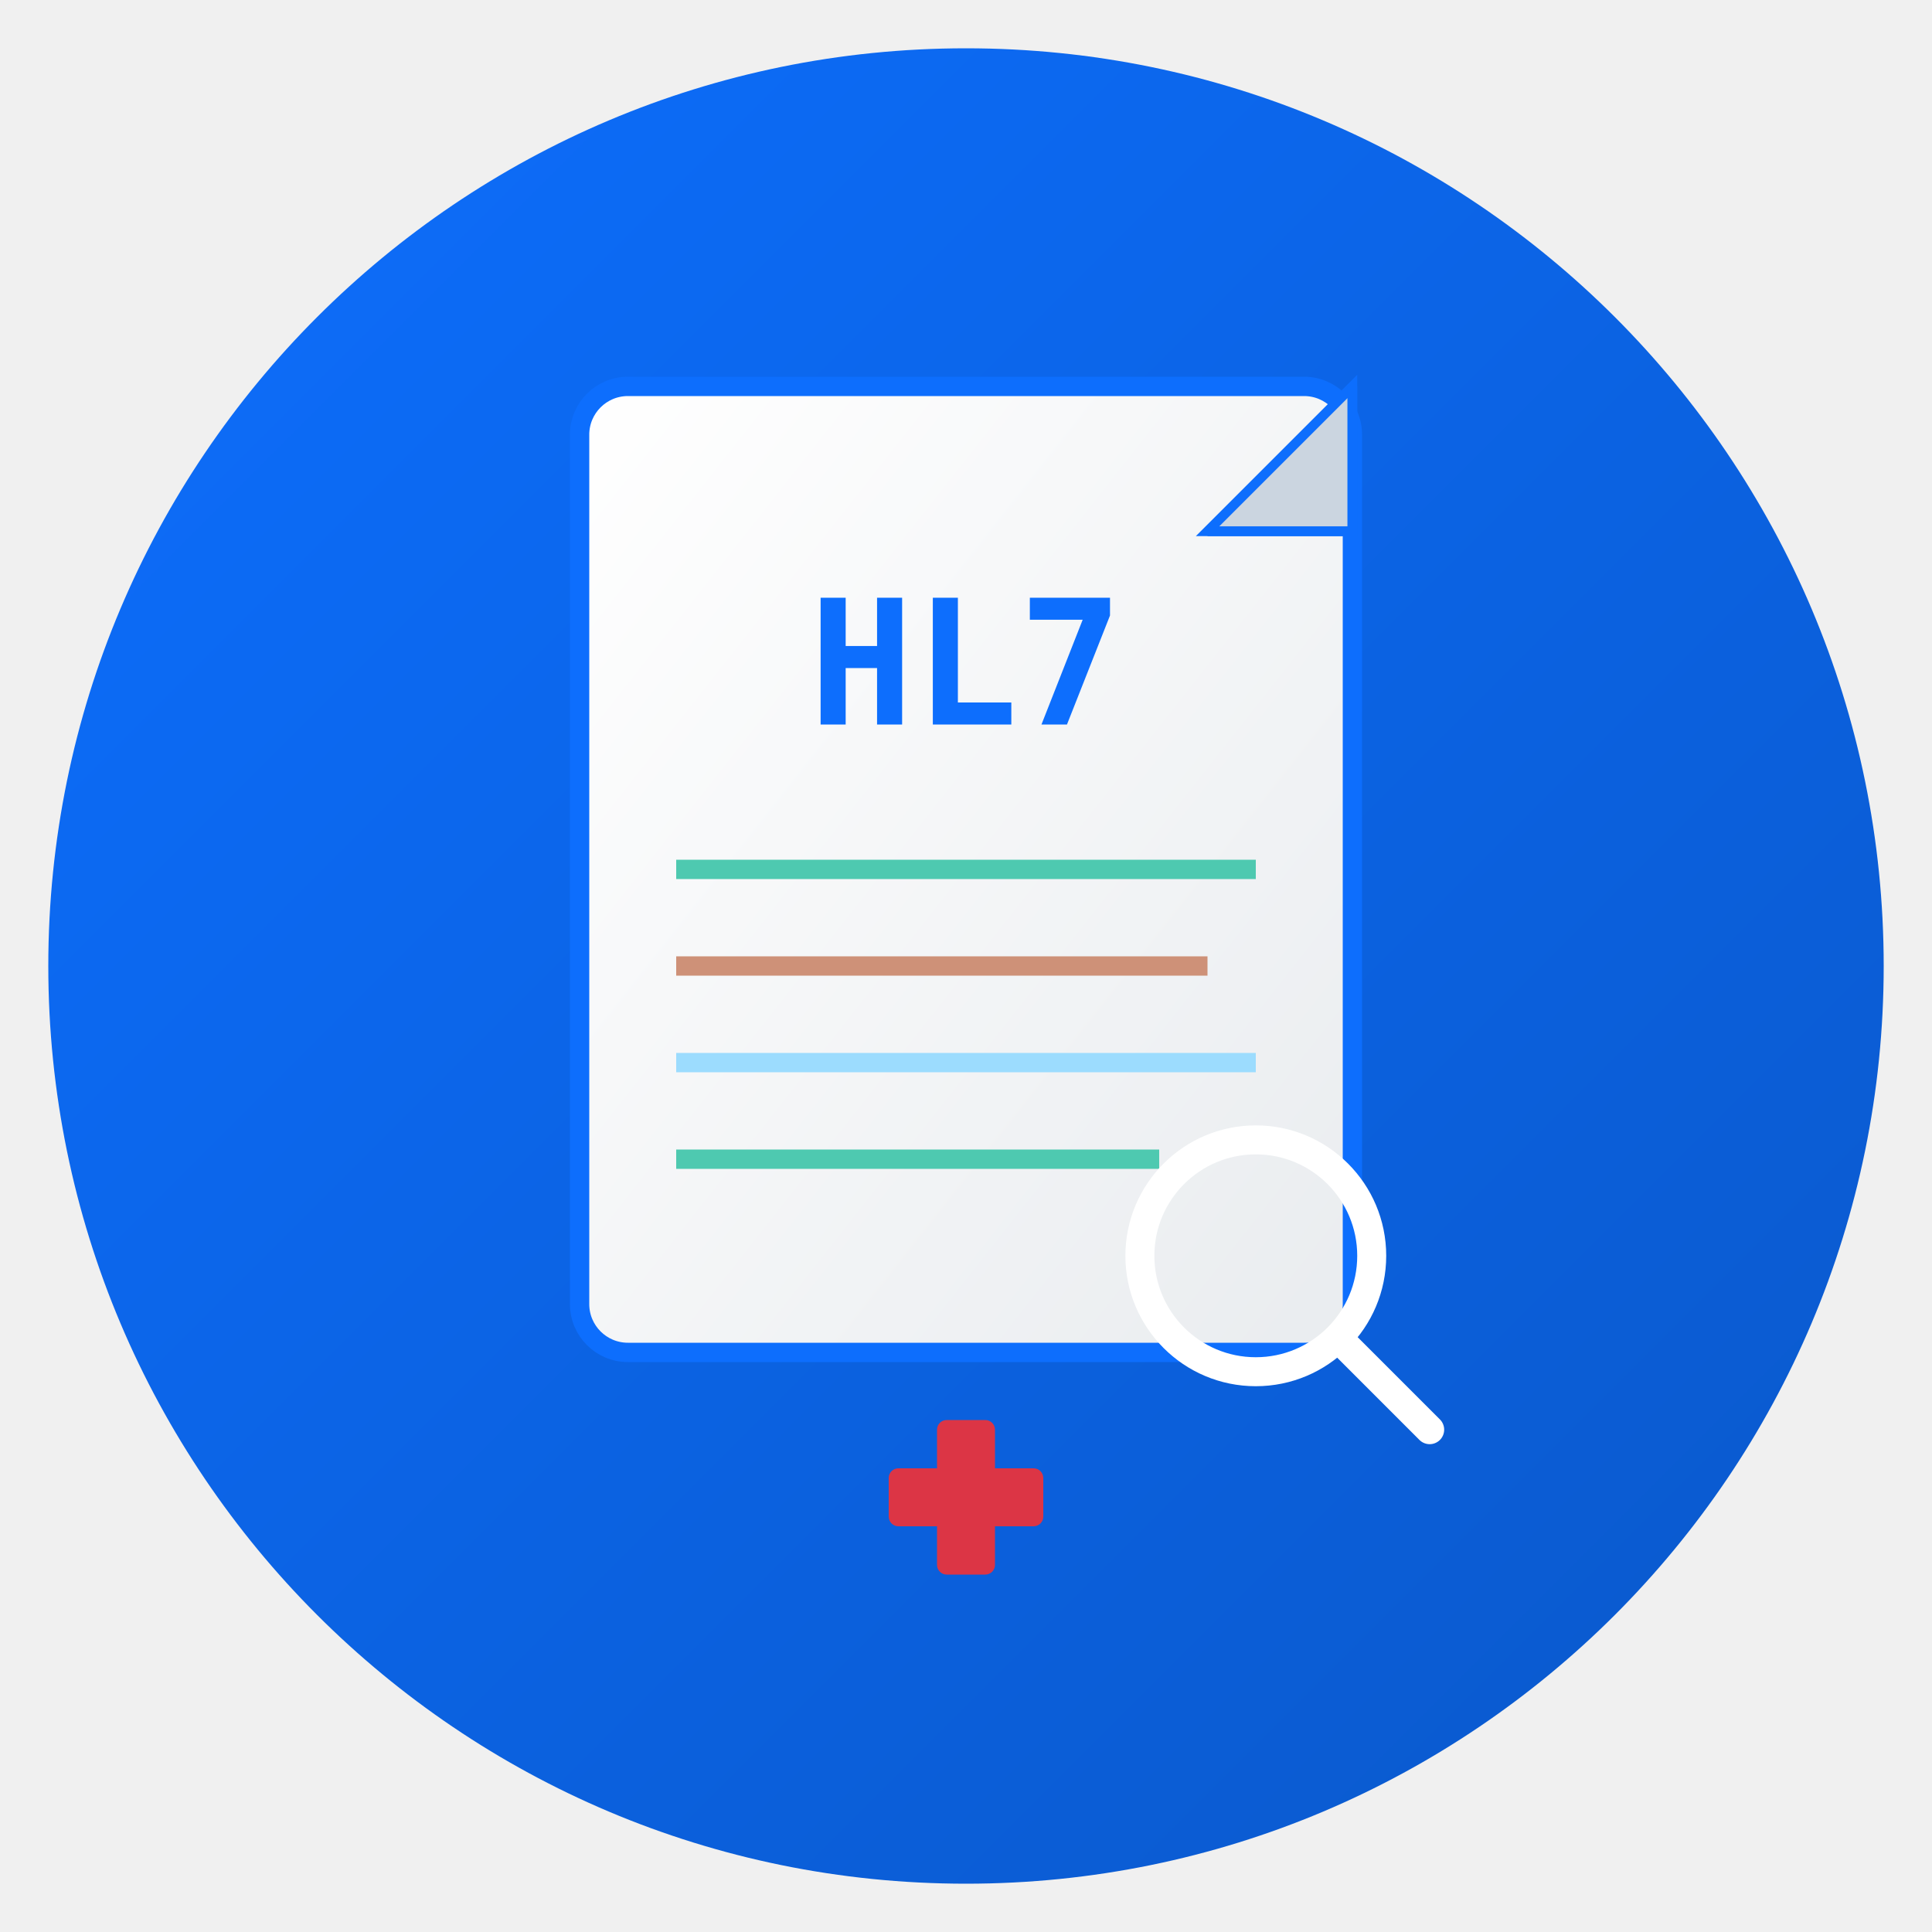
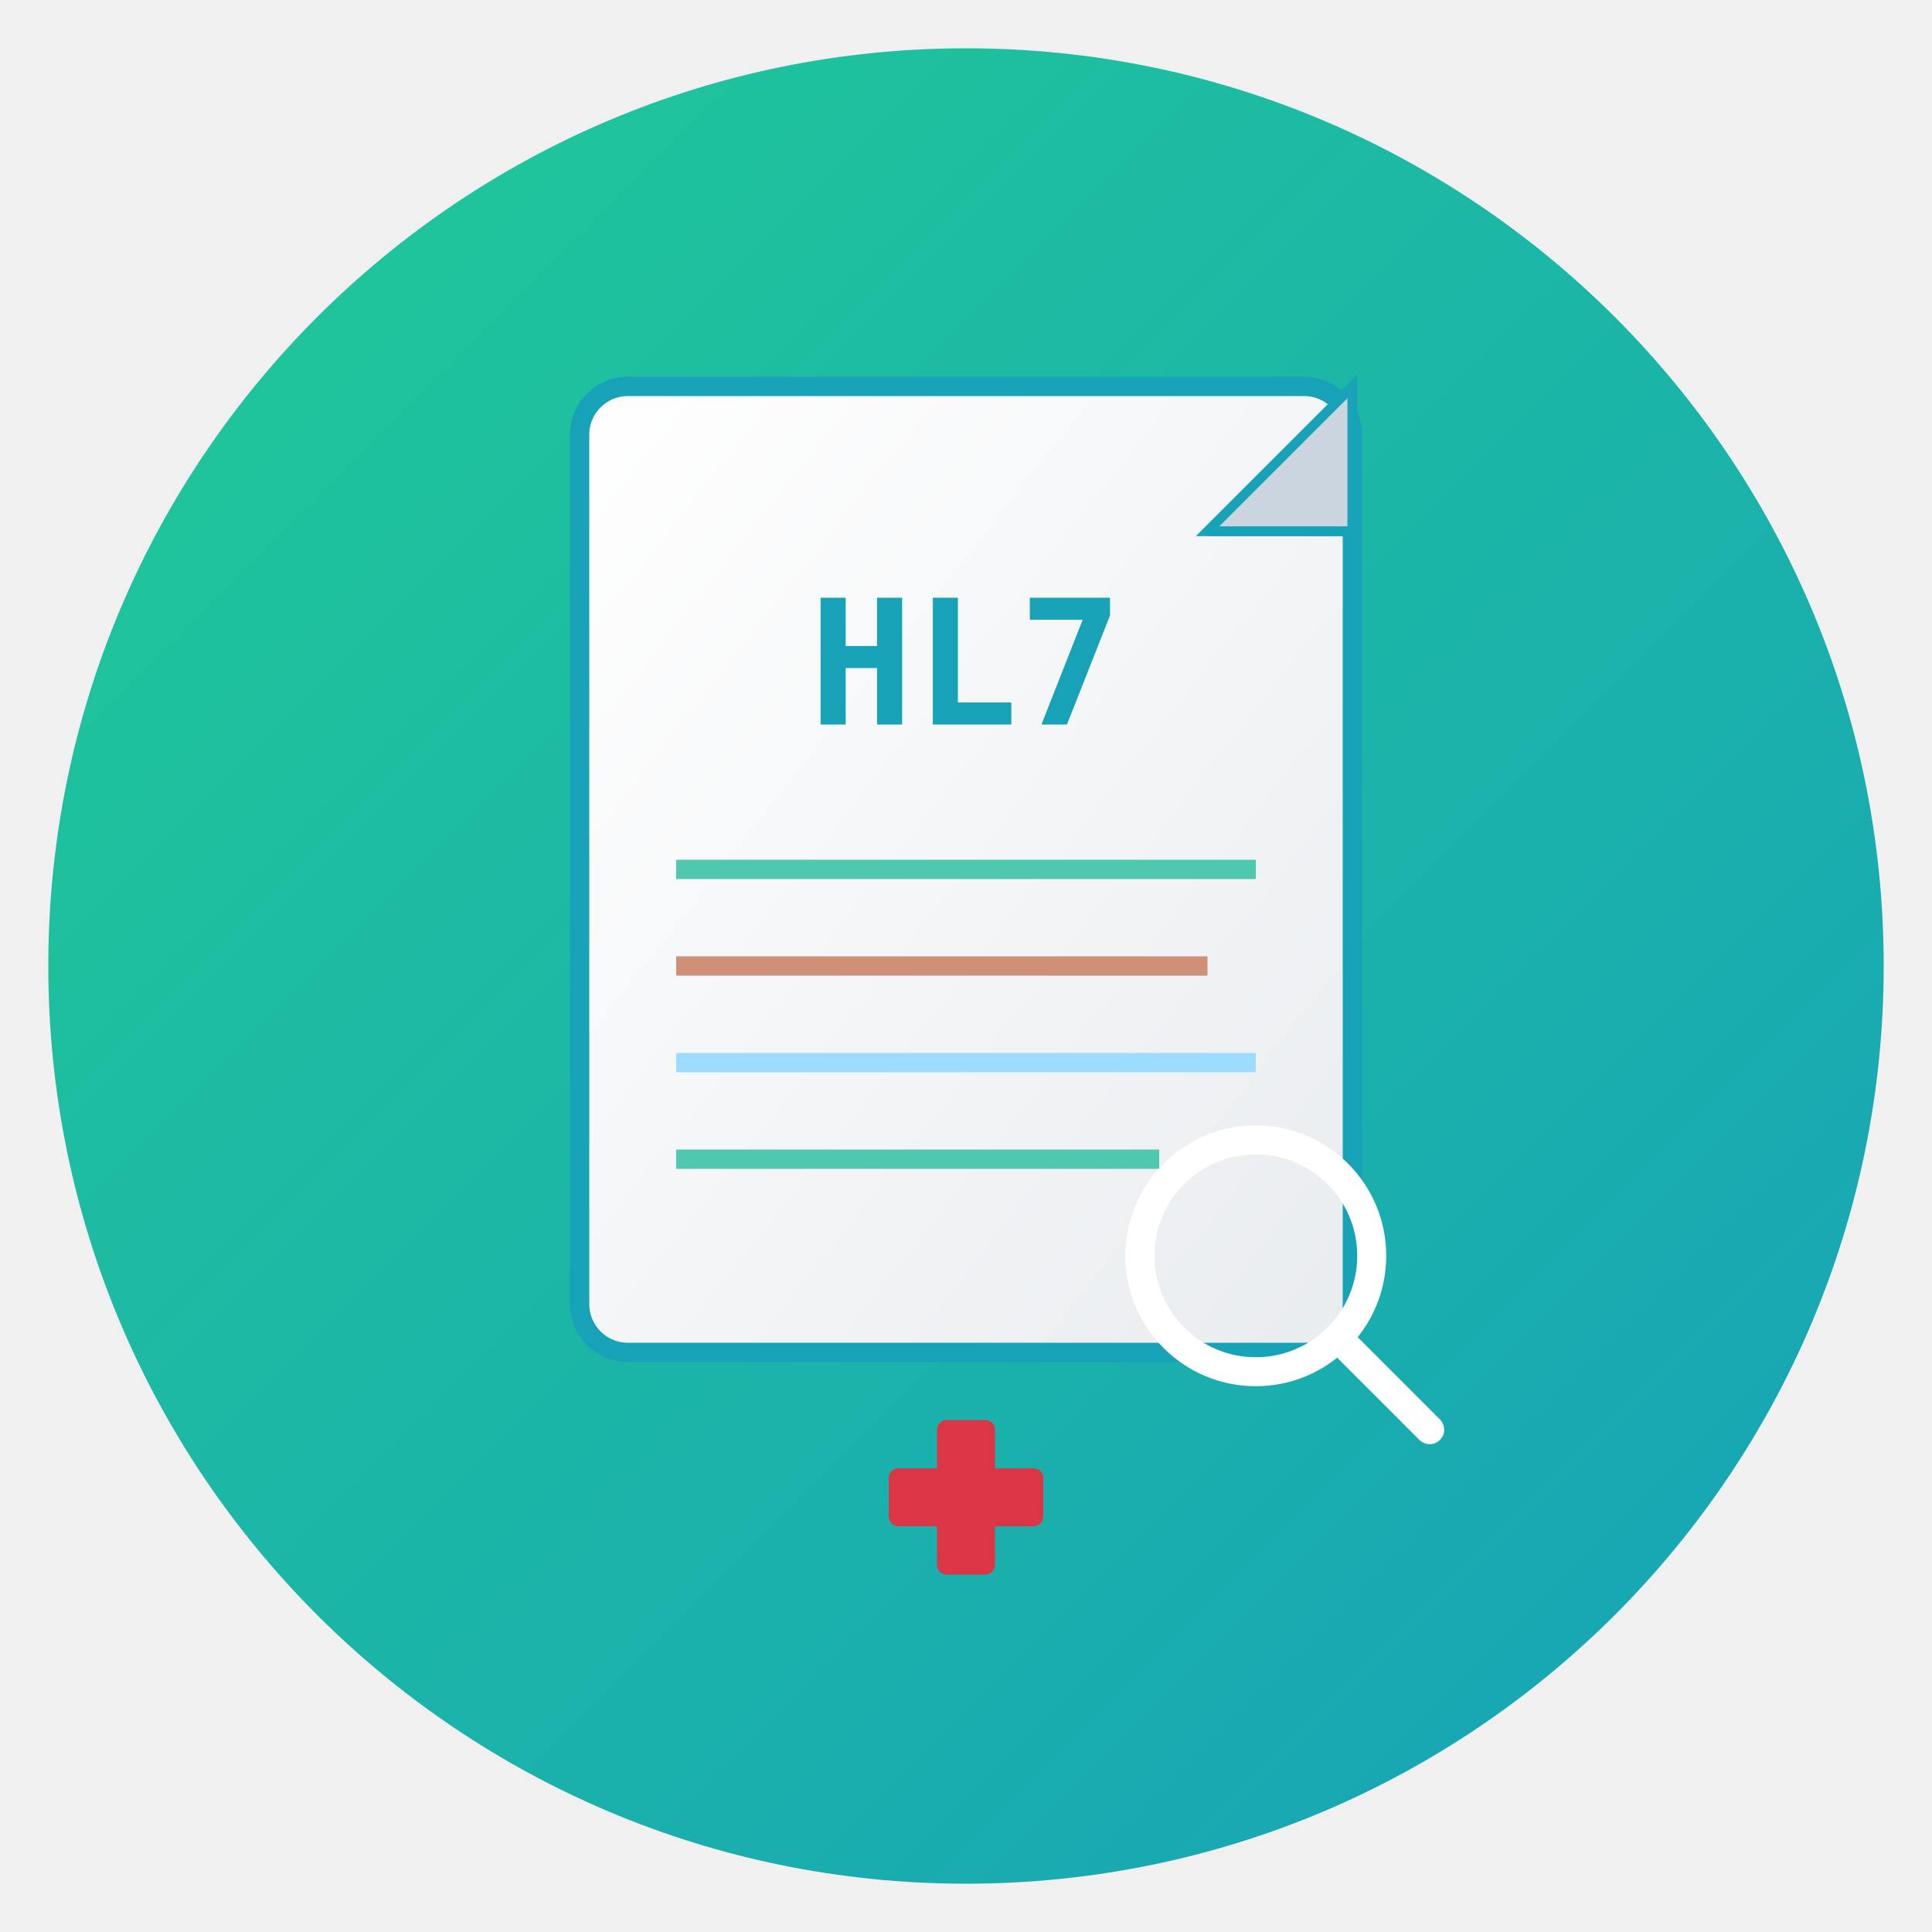
<svg xmlns="http://www.w3.org/2000/svg" viewBox="0 0 200 200" width="200" height="200">
  <defs>
    <linearGradient id="bgGradient" x1="0%" y1="0%" x2="100%" y2="100%">
-       <stop offset="0%" style="stop-color:#0d6efd;stop-opacity:1" />
-       <stop offset="100%" style="stop-color:#0a58ca;stop-opacity:1" />
+       <stop offset="0%" style="stop-color:#20c997;stop-opacity:1" />
+       <stop offset="100%" style="stop-color:#17a2b8;stop-opacity:1" />
    </linearGradient>
    <linearGradient id="docGradient" x1="0%" y1="0%" x2="100%" y2="100%">
      <stop offset="0%" style="stop-color:#ffffff;stop-opacity:1" />
      <stop offset="100%" style="stop-color:#e9ecef;stop-opacity:1" />
    </linearGradient>
  </defs>
  <circle cx="100" cy="100" r="95" fill="url(#bgGradient)" />
-   <rect x="60" y="40" width="80" height="100" rx="5" fill="url(#docGradient)" stroke="#0d6efd" stroke-width="2" />
-   <path d="M 140 40 L 140 55 L 125 55 Z" fill="#cbd5e0" stroke="#0d6efd" stroke-width="1" />
-   <path d="M 125 55 L 140 55 L 140 40" fill="none" stroke="#0d6efd" stroke-width="1" />
-   <text x="100" y="75" font-family="monospace" font-size="18" font-weight="bold" fill="#0d6efd" text-anchor="middle">HL7</text>
+   <rect x="60" y="40" width="80" height="100" rx="5" fill="url(#docGradient)" stroke="#17a2b8" stroke-width="2" />
+   <path d="M 140 40 L 140 55 L 125 55 Z" fill="#cbd5e0" stroke="#17a2b8" stroke-width="1" />
+   <path d="M 125 55 L 140 55 L 140 40" fill="none" stroke="#17a2b8" stroke-width="1" />
+   <text x="100" y="75" font-family="monospace" font-size="18" font-weight="bold" fill="#17a2b8" text-anchor="middle">HL7</text>
  <line x1="70" y1="90" x2="130" y2="90" stroke="#4ec9b0" stroke-width="2" />
  <line x1="70" y1="100" x2="125" y2="100" stroke="#ce9178" stroke-width="2" />
  <line x1="70" y1="110" x2="130" y2="110" stroke="#9cdcfe" stroke-width="2" />
  <line x1="70" y1="120" x2="120" y2="120" stroke="#4ec9b0" stroke-width="2" />
  <g transform="translate(100, 155)">
    <rect x="-3" y="-8" width="6" height="16" fill="#dc3545" rx="1" />
    <rect x="-8" y="-3" width="16" height="6" fill="#dc3545" rx="1" />
  </g>
  <circle cx="130" cy="130" r="12" fill="none" stroke="#ffffff" stroke-width="3" />
  <line x1="139" y1="139" x2="148" y2="148" stroke="#ffffff" stroke-width="3" stroke-linecap="round" />
</svg>
